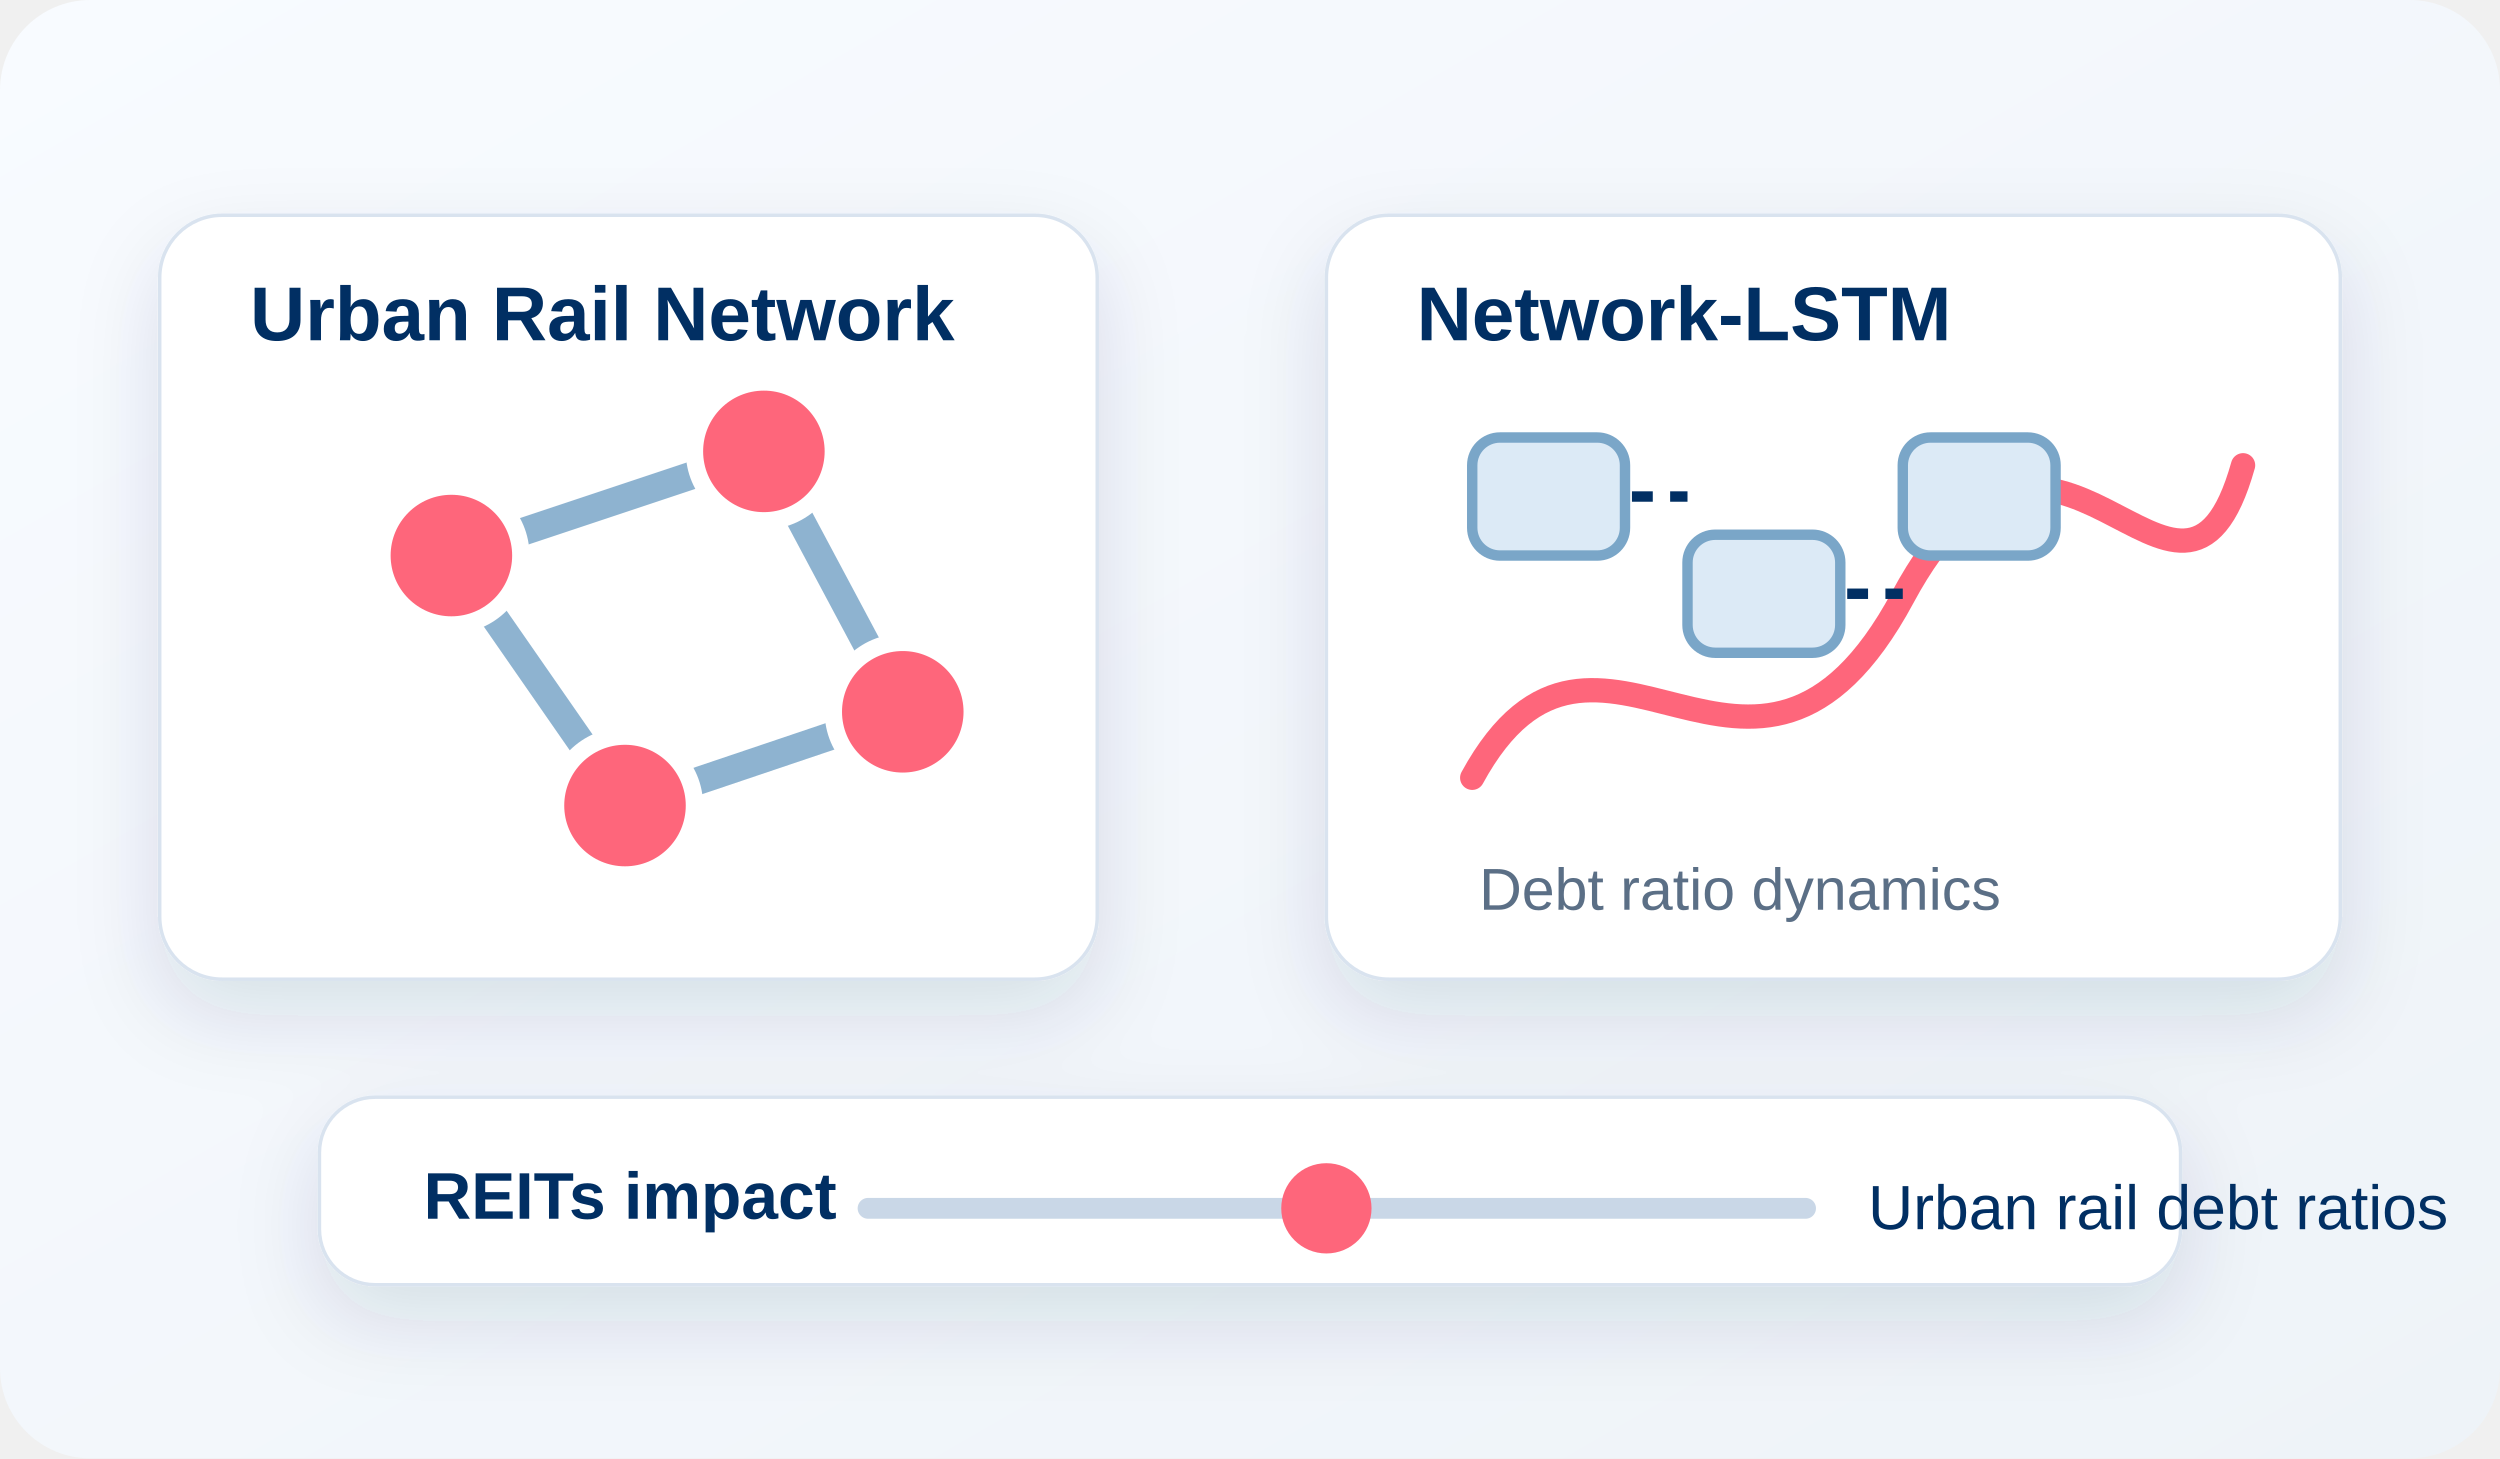
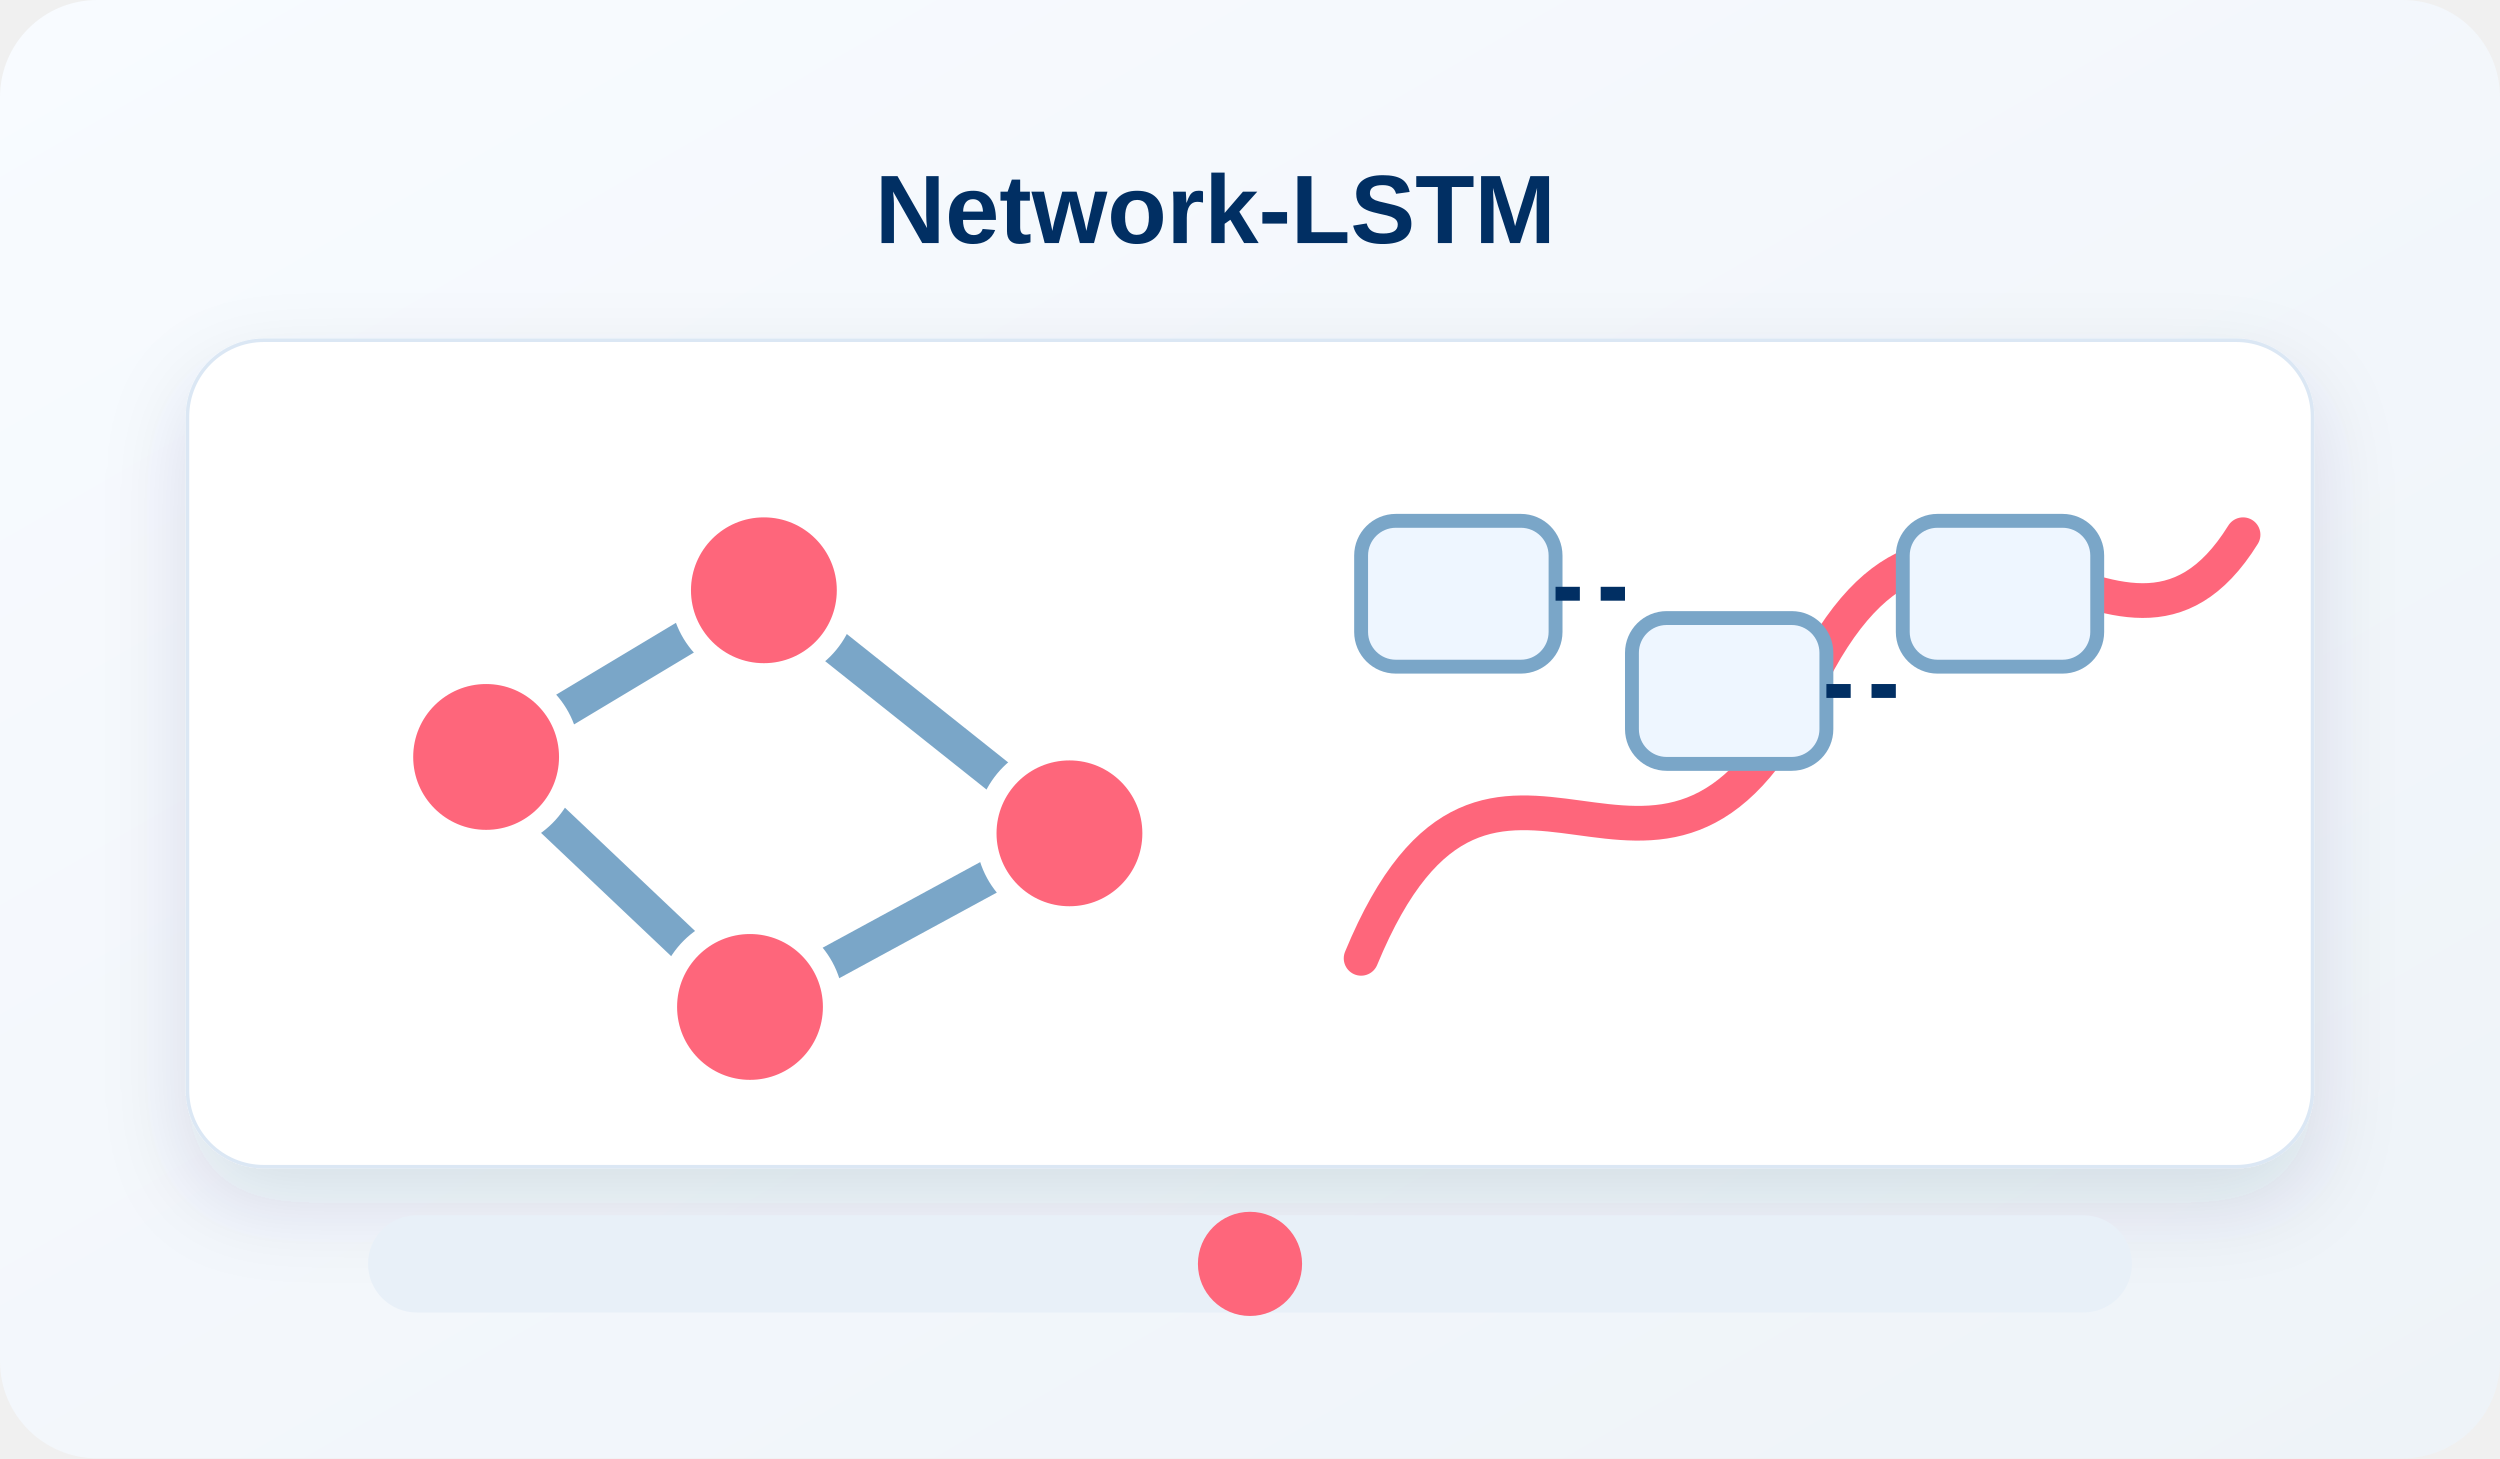
<svg xmlns="http://www.w3.org/2000/svg" viewBox="0 0 720 420" role="img" aria-labelledby="title desc">
  <defs>
    <linearGradient id="bg" x1="0" y1="0" x2="1" y2="1">
      <stop offset="0" stop-color="#f8fbff" />
      <stop offset="1" stop-color="#eef3f8" />
    </linearGradient>
    <filter id="shadow" x="-20%" y="-20%" width="140%" height="140%">
      <feDropShadow dx="0" dy="10" stdDeviation="12" flood-color="#012f63" flood-opacity=".12" />
    </filter>
  </defs>
-   <rect width="720" height="420" rx="26" fill="url(#bg)" />
+   <rect width="720" height="420" rx="28" fill="url(#bg)" />
  <g filter="url(#shadow)">
-     <rect x="46" y="62" width="270" height="220" rx="18" fill="#fff" stroke="#d9e3ef" />
-     <rect x="382" y="62" width="292" height="220" rx="18" fill="#fff" stroke="#d9e3ef" />
-     <rect x="92" y="316" width="536" height="54" rx="16" fill="#fff" stroke="#d9e3ef" />
+     <rect x="54" y="98" width="612" height="238" rx="22" fill="#fff" stroke="#dbe7f4" />
  </g>
-   <text x="72" y="98" fill="#012f63" font-family="Arial, sans-serif" font-size="22" font-weight="700">Urban Rail Network</text>
-   <text x="408" y="98" fill="#012f63" font-family="Arial, sans-serif" font-size="22" font-weight="700">Network-LSTM</text>
-   <g stroke="#7aa6c8" stroke-width="8" stroke-linecap="round" opacity=".85">
-     <line x1="130" y1="160" x2="220" y2="130" />
-     <line x1="130" y1="160" x2="180" y2="232" />
-     <line x1="220" y1="130" x2="260" y2="205" />
-     <line x1="180" y1="232" x2="260" y2="205" />
+   <g transform="translate(98 136)">
+     <g stroke="#7aa6c8" stroke-width="10" stroke-linecap="round">
+       <line x1="42" y1="82" x2="122" y2="34" />
+       <line x1="42" y1="82" x2="118" y2="154" />
+       <line x1="122" y1="34" x2="210" y2="104" />
+       <line x1="118" y1="154" x2="210" y2="104" />
+     </g>
+     <g fill="#fe667b" stroke="#fff" stroke-width="6">
+       <circle cx="42" cy="82" r="24" />
+       <circle cx="122" cy="34" r="24" />
+       <circle cx="118" cy="154" r="24" />
+       <circle cx="210" cy="104" r="24" />
+     </g>
  </g>
-   <g fill="#fe667b" stroke="#fff" stroke-width="5">
-     <circle cx="130" cy="160" r="20" />
-     <circle cx="220" cy="130" r="20" />
-     <circle cx="180" cy="232" r="20" />
-     <circle cx="260" cy="205" r="20" />
+   <path d="M392 276 C430 184, 478 286, 520 198 S610 212, 646 154" fill="none" stroke="#fe667b" stroke-width="10" stroke-linecap="round" />
+   <g fill="#eef6ff" stroke="#7aa6c8" stroke-width="4">
+     <rect x="392" y="150" width="56" height="42" rx="10" />
+     <rect x="470" y="178" width="56" height="42" rx="10" />
+     <rect x="548" y="150" width="56" height="42" rx="10" />
  </g>
-   <path d="M424 224 C460 158, 505 252, 548 172 S628 198, 646 134" fill="none" stroke="#fe667b" stroke-width="7" stroke-linecap="round" />
-   <g fill="#dceaf6" stroke="#7aa6c8" stroke-width="3">
-     <rect x="424" y="126" width="44" height="34" rx="8" />
-     <rect x="486" y="154" width="44" height="34" rx="8" />
-     <rect x="548" y="126" width="44" height="34" rx="8" />
-   </g>
-   <path d="M470 143 H486 M532 171 H548" stroke="#012f63" stroke-width="3" stroke-dasharray="6 5" />
-   <text x="426" y="262" fill="#5b6f86" font-family="Arial, sans-serif" font-size="17">Debt ratio dynamics</text>
-   <text x="122" y="351" fill="#012f63" font-family="Arial, sans-serif" font-size="19" font-weight="700">REITs impact</text>
-   <path d="M250 348 H520" stroke="#c9d7e7" stroke-width="6" stroke-linecap="round" />
-   <circle cx="382" cy="348" r="13" fill="#fe667b" />
-   <text x="538" y="354" fill="#012f63" font-family="Arial, sans-serif" font-size="18">Urban rail debt ratios</text>
+   <path d="M448 171 H470 M526 199 H548" stroke="#012f63" stroke-width="4" stroke-dasharray="7 6" />
+   <rect x="106" y="350" width="508" height="28" rx="14" fill="#e8f0f8" />
+   <circle cx="360" cy="364" r="15" fill="#fe667b" />
+   <text x="252" y="70" fill="#012f63" font-family="Arial, sans-serif" font-size="28" font-weight="700">Network-LSTM</text>
</svg>
